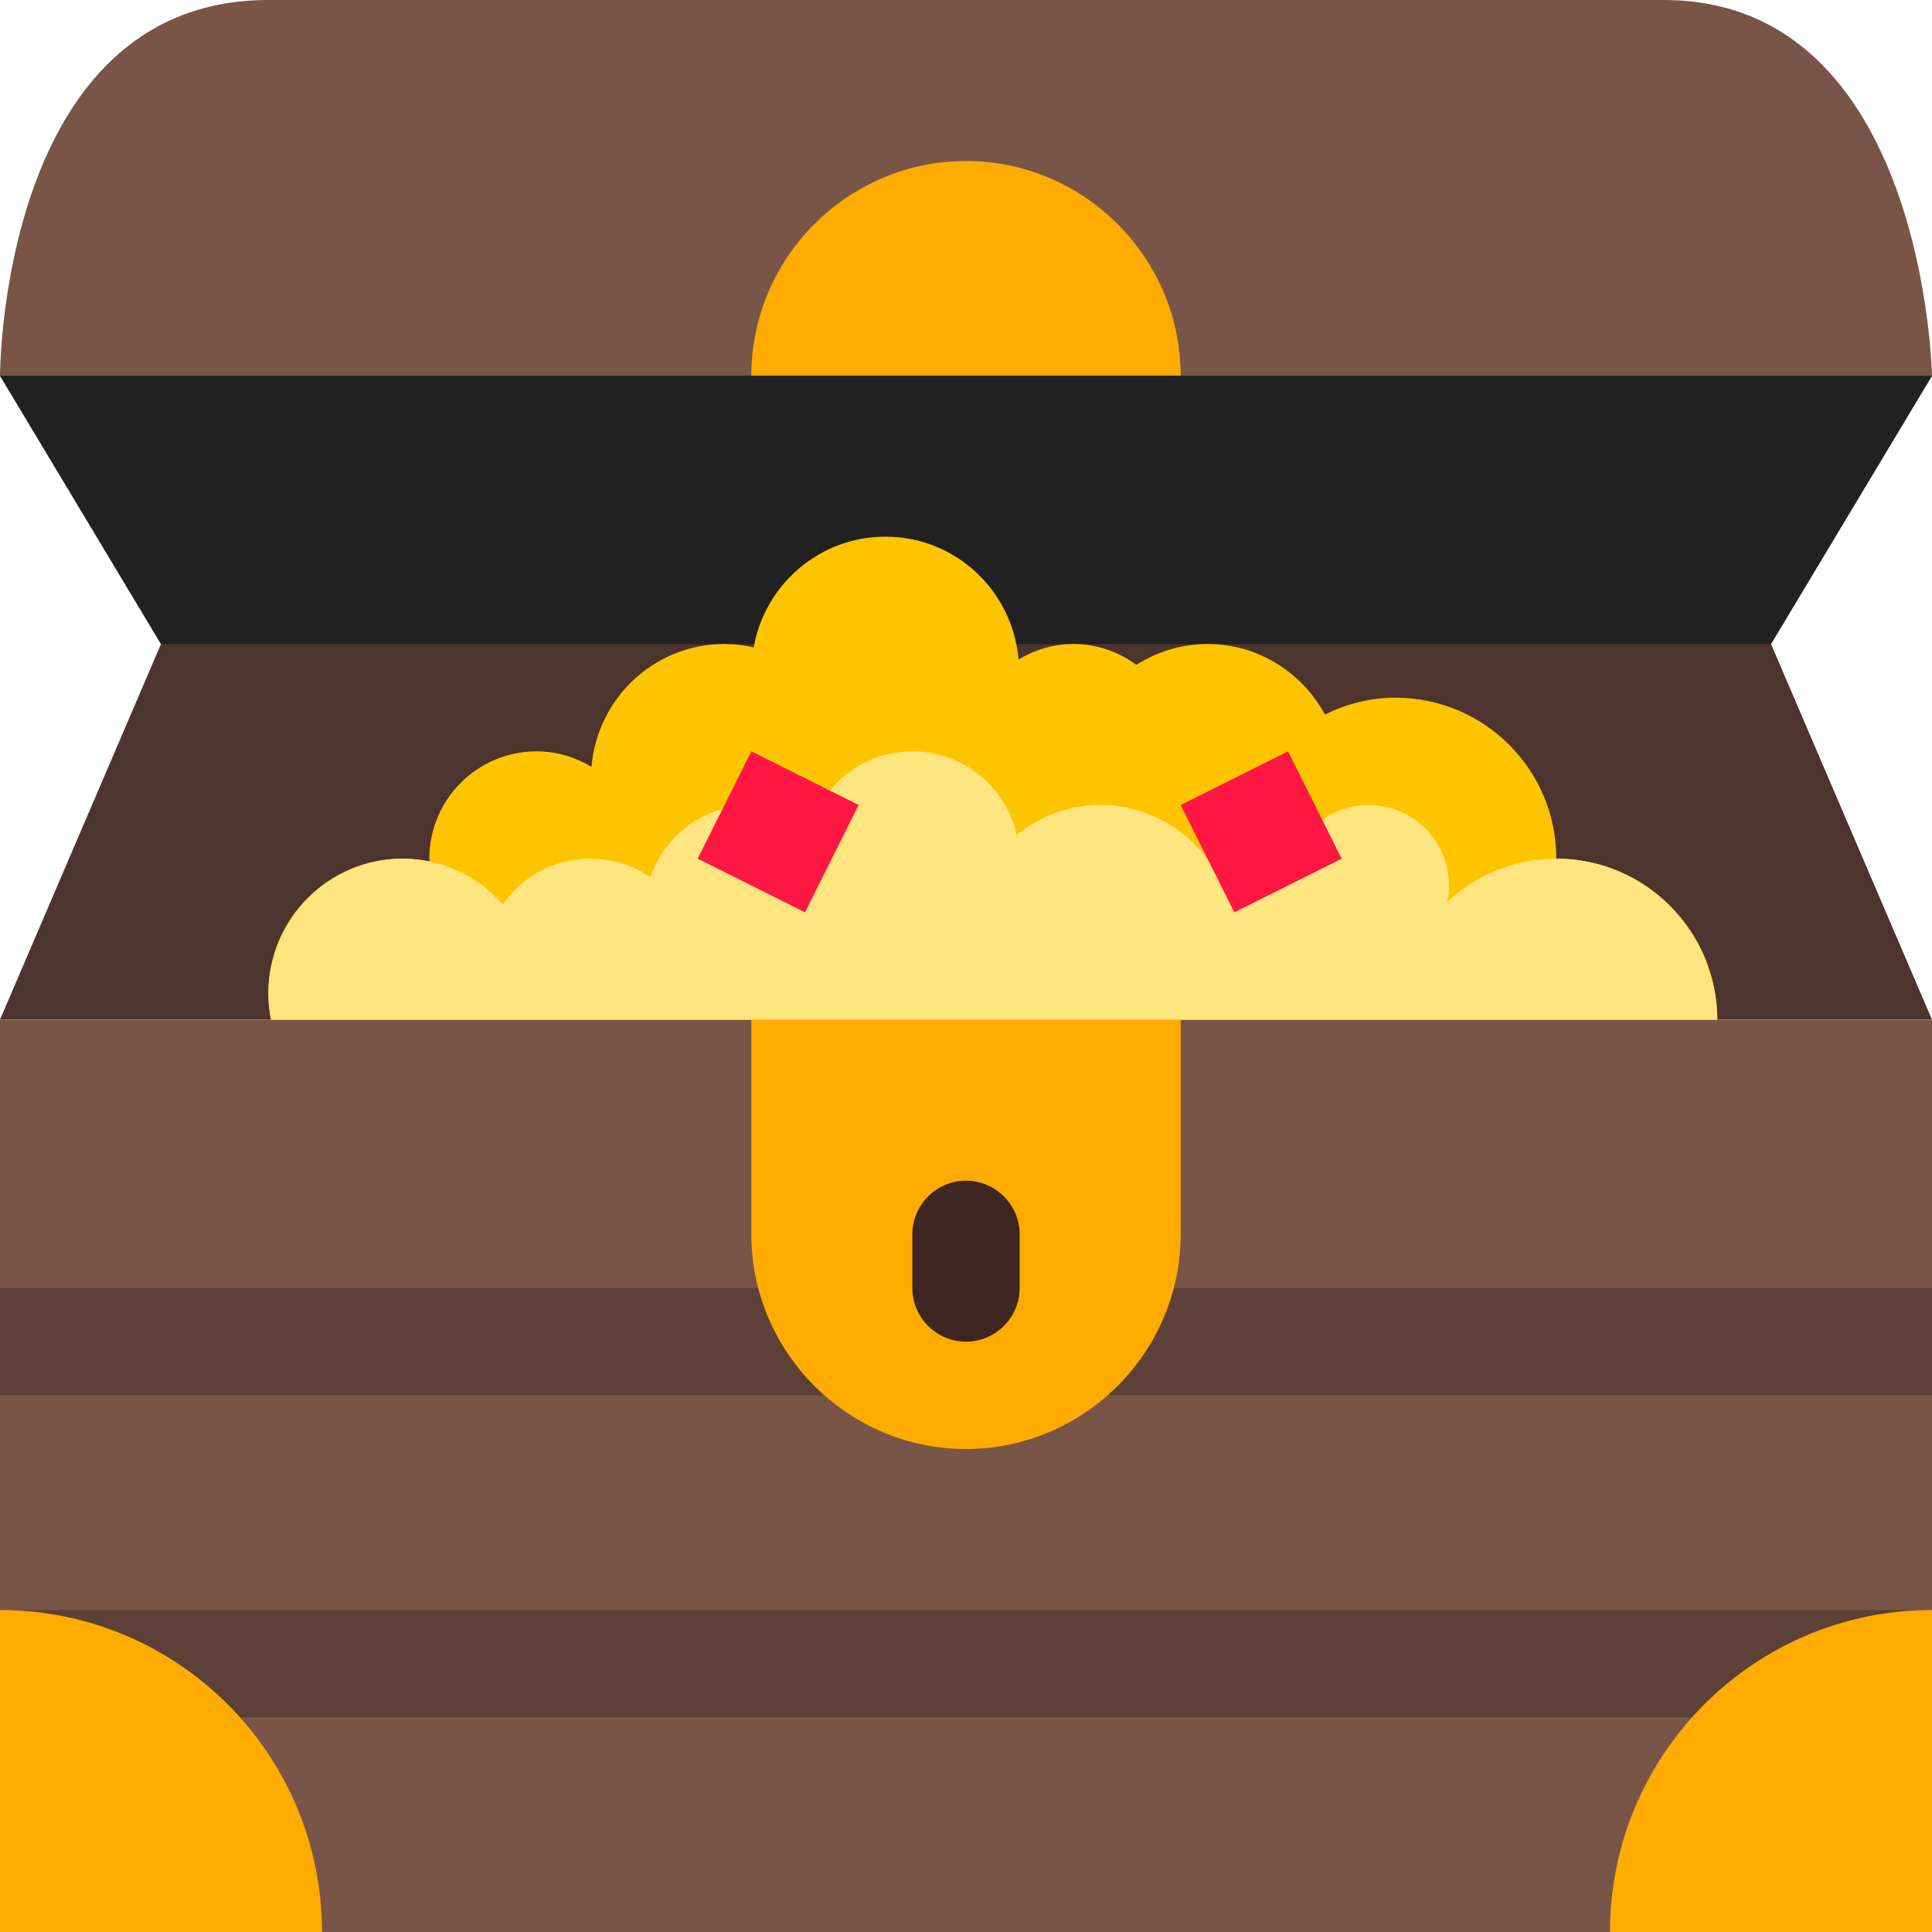
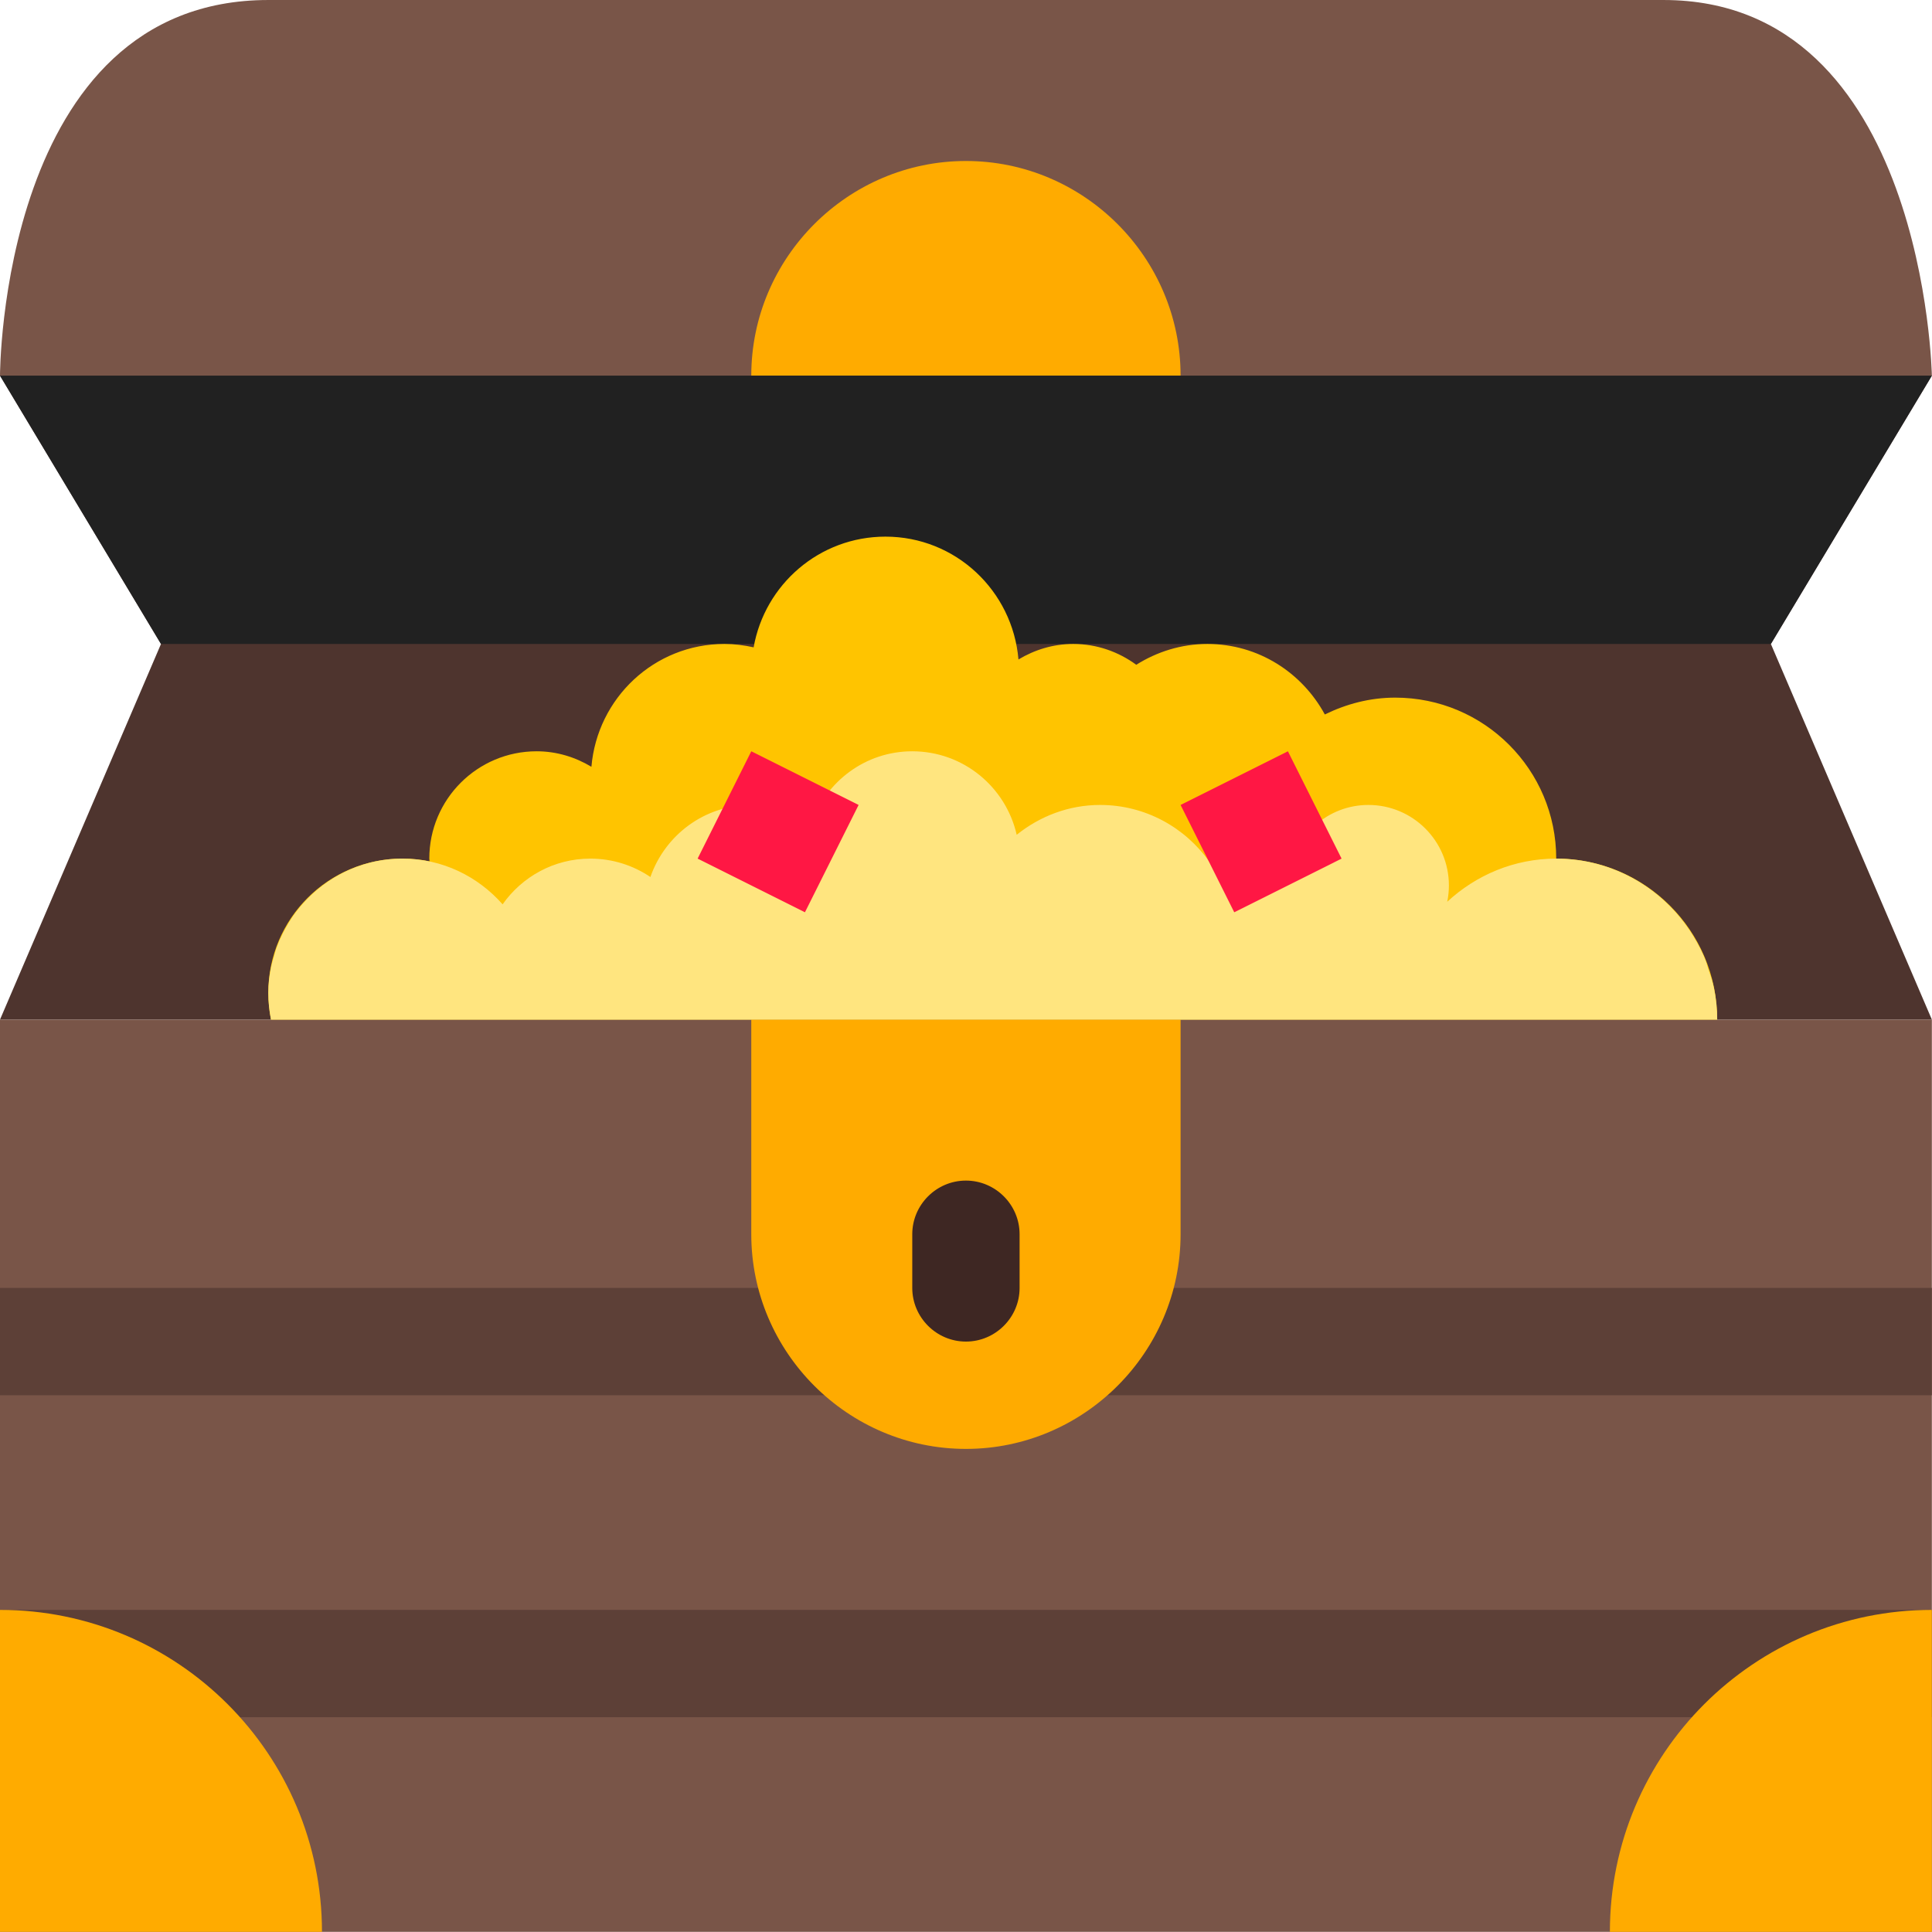
- <svg xmlns="http://www.w3.org/2000/svg" width="47.625mm" height="47.625mm" viewBox="0 0 47.625 47.625" version="1.1" id="svg8">
+ <svg xmlns="http://www.w3.org/2000/svg" width="25.873" height="25.873" viewBox="0 0 6.846 6.846" version="1.1" id="svg8">
  <defs id="defs2" />
  <g id="layer1" transform="translate(-74.41406,-125.0681)">
-     <g id="g3714" transform="matrix(1.322917,0,0,1.322917,66.47656,117.1306)">
-       <polygon id="polygon3680" points="6,13 42,13 39,18 42,25 6,25 9,18 " style="fill:#4e342e" />
+     <g id="g3714" transform="matrix(0.1901532,0,0,0.1901532,73.27314,123.9272)">
+       <polygon id="polygon3680" points="39,18 42,25 6,25 9,18 6,13 42,13 " style="fill:#4e342e" />
      <path id="path3682" d="M 42,42 H 6 V 25 H 42 Z M 42,13 C 42,13 41.875,6 37,6 32.125,6 15.813,6 11,6 6,6 6,13 6,13 Z" style="fill:#795548" />
      <path id="path3684" d="M 42,32 H 6 v -2 h 36 z m 0,4 H 6 v 2 h 36 z" style="fill:#5d4037" />
      <path id="path3686" d="m 28,25 v 4 c 0,2.2 -1.8,4 -4,4 -2.2,0 -4,-1.8 -4,-4 V 25 Z M 6,42 h 6 C 12,38.687 9.314,36 6,36 Z m 36,-6 c -3.314,0 -6,2.687 -6,6 h 6 z M 24,9 c -2.2,0 -4,1.8 -4,4 h 8 C 28,10.8 26.2,9 24,9 Z" style="fill:#ffab00" />
      <polygon id="polygon3688" points="9,18 6,13 42,13 39,18 " style="fill:#212121" />
      <path id="path3690" d="m 38,25 c 0,-1.657 -1.343,-3 -3,-3 0,-1.657 -1.343,-3 -3,-3 -0.473,0 -0.914,0.119 -1.312,0.314 C 30.265,18.535 29.449,18 28.5,18 28.012,18 27.559,18.146 27.174,18.388 26.844,18.146 26.44,18 26,18 25.625,18 25.279,18.109 24.979,18.289 24.87,17.009 23.808,16 22.5,16 21.269,16 20.251,16.892 20.044,18.063 19.868,18.024 19.687,18 19.5,18 18.192,18 17.13,19.009 17.021,20.289 16.721,20.109 16.375,20 16,20 c -1.105,0 -2,0.896 -2,2 0,0.018 0.005,0.034 0.005,0.051 C 13.842,22.018 13.673,22 13.5,22 12.119,22 11,23.119 11,24.5 c 0,0.171 0.018,0.338 0.05,0.5 z" style="fill:#ffc400" />
      <path id="path3692" d="M 37.942,24.424 C 37.916,24.29 37.871,24.164 37.828,24.038 37.812,23.993 37.803,23.945 37.785,23.9 37.72,23.735 37.639,23.581 37.547,23.432 37.546,23.431 37.545,23.429 37.545,23.428 37.016,22.574 36.078,22 35,22 34.214,22 33.504,22.309 32.969,22.804 32.989,22.706 33,22.604 33,22.5 33,21.671 32.328,21 31.5,21 30.744,21 30.125,21.562 30.021,22.289 29.721,22.109 29.375,22 29,22 28.84,22 28.687,22.023 28.537,22.059 28.085,21.42 27.343,21 26.5,21 25.91,21 25.374,21.213 24.946,21.556 24.744,20.666 23.951,20 23,20 22.127,20 21.392,20.563 21.12,21.343 20.8,21.126 20.415,21 20,21 19.127,21 18.392,21.563 18.12,22.343 17.8,22.126 17.415,22 17,22 16.324,22 15.728,22.338 15.366,22.852 14.908,22.333 14.246,22 13.5,22 c -0.815,0 -1.532,0.396 -1.989,1 v 0 c 0,0 0,0 0,0 -0.068,0.09 -0.128,0.186 -0.183,0.285 -0.017,0.03 -0.034,0.061 -0.05,0.092 -0.043,0.085 -0.082,0.171 -0.116,0.262 -0.025,0.065 -0.043,0.133 -0.062,0.201 -0.019,0.068 -0.04,0.135 -0.053,0.206 C 11.018,24.193 11,24.344 11,24.5 c 0,0.171 0.018,0.338 0.05,0.5 h 7.672 5.789 6.211 1.278 6 c 0,-0.198 -0.021,-0.39 -0.058,-0.576 z" style="fill:#ffe57f" />
      <path id="path3694" d="m 22,21 -1,2 -2,-1 1,-2 z m 8,-1 -2,1 1,2 2,-1 z" style="fill:#ff1744" />
      <path id="path3696" d="m 24,31 v 0 c -0.55,0 -1,-0.45 -1,-1 v -1 c 0,-0.55 0.45,-1 1,-1 v 0 c 0.55,0 1,0.45 1,1 v 1 c 0,0.55 -0.45,1 -1,1 z" style="fill:#3e2723" />
    </g>
  </g>
</svg>
